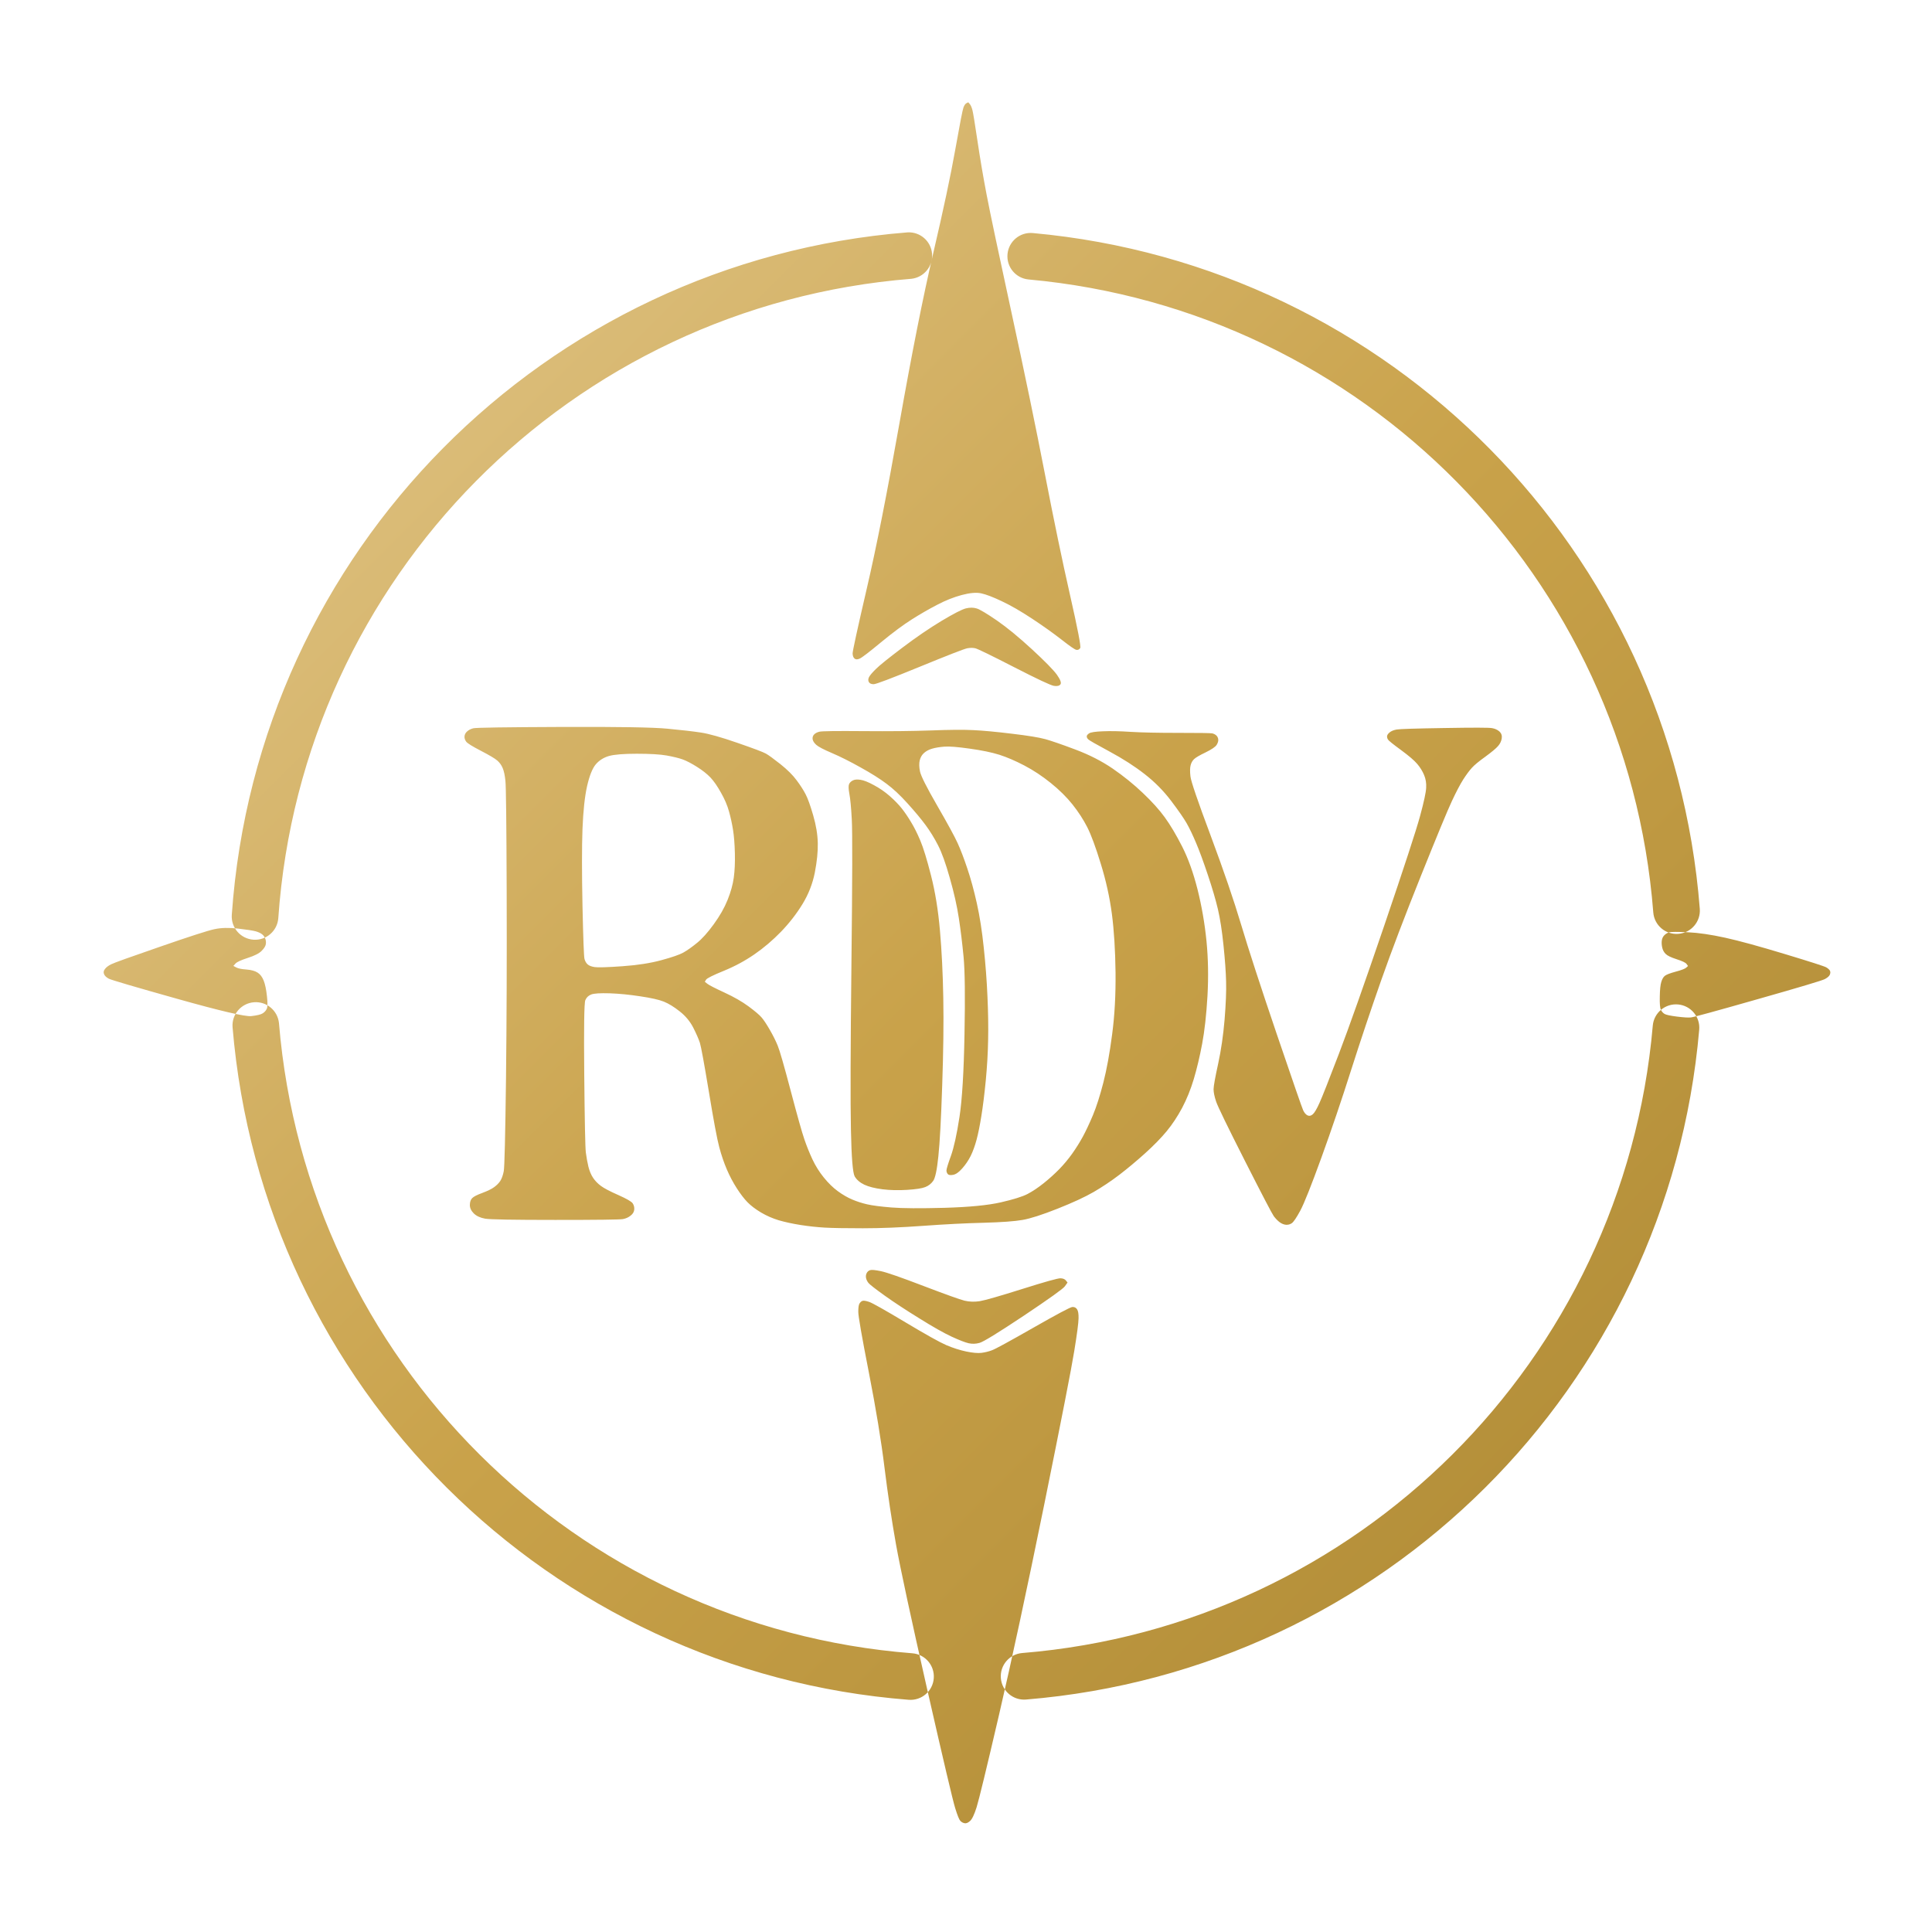
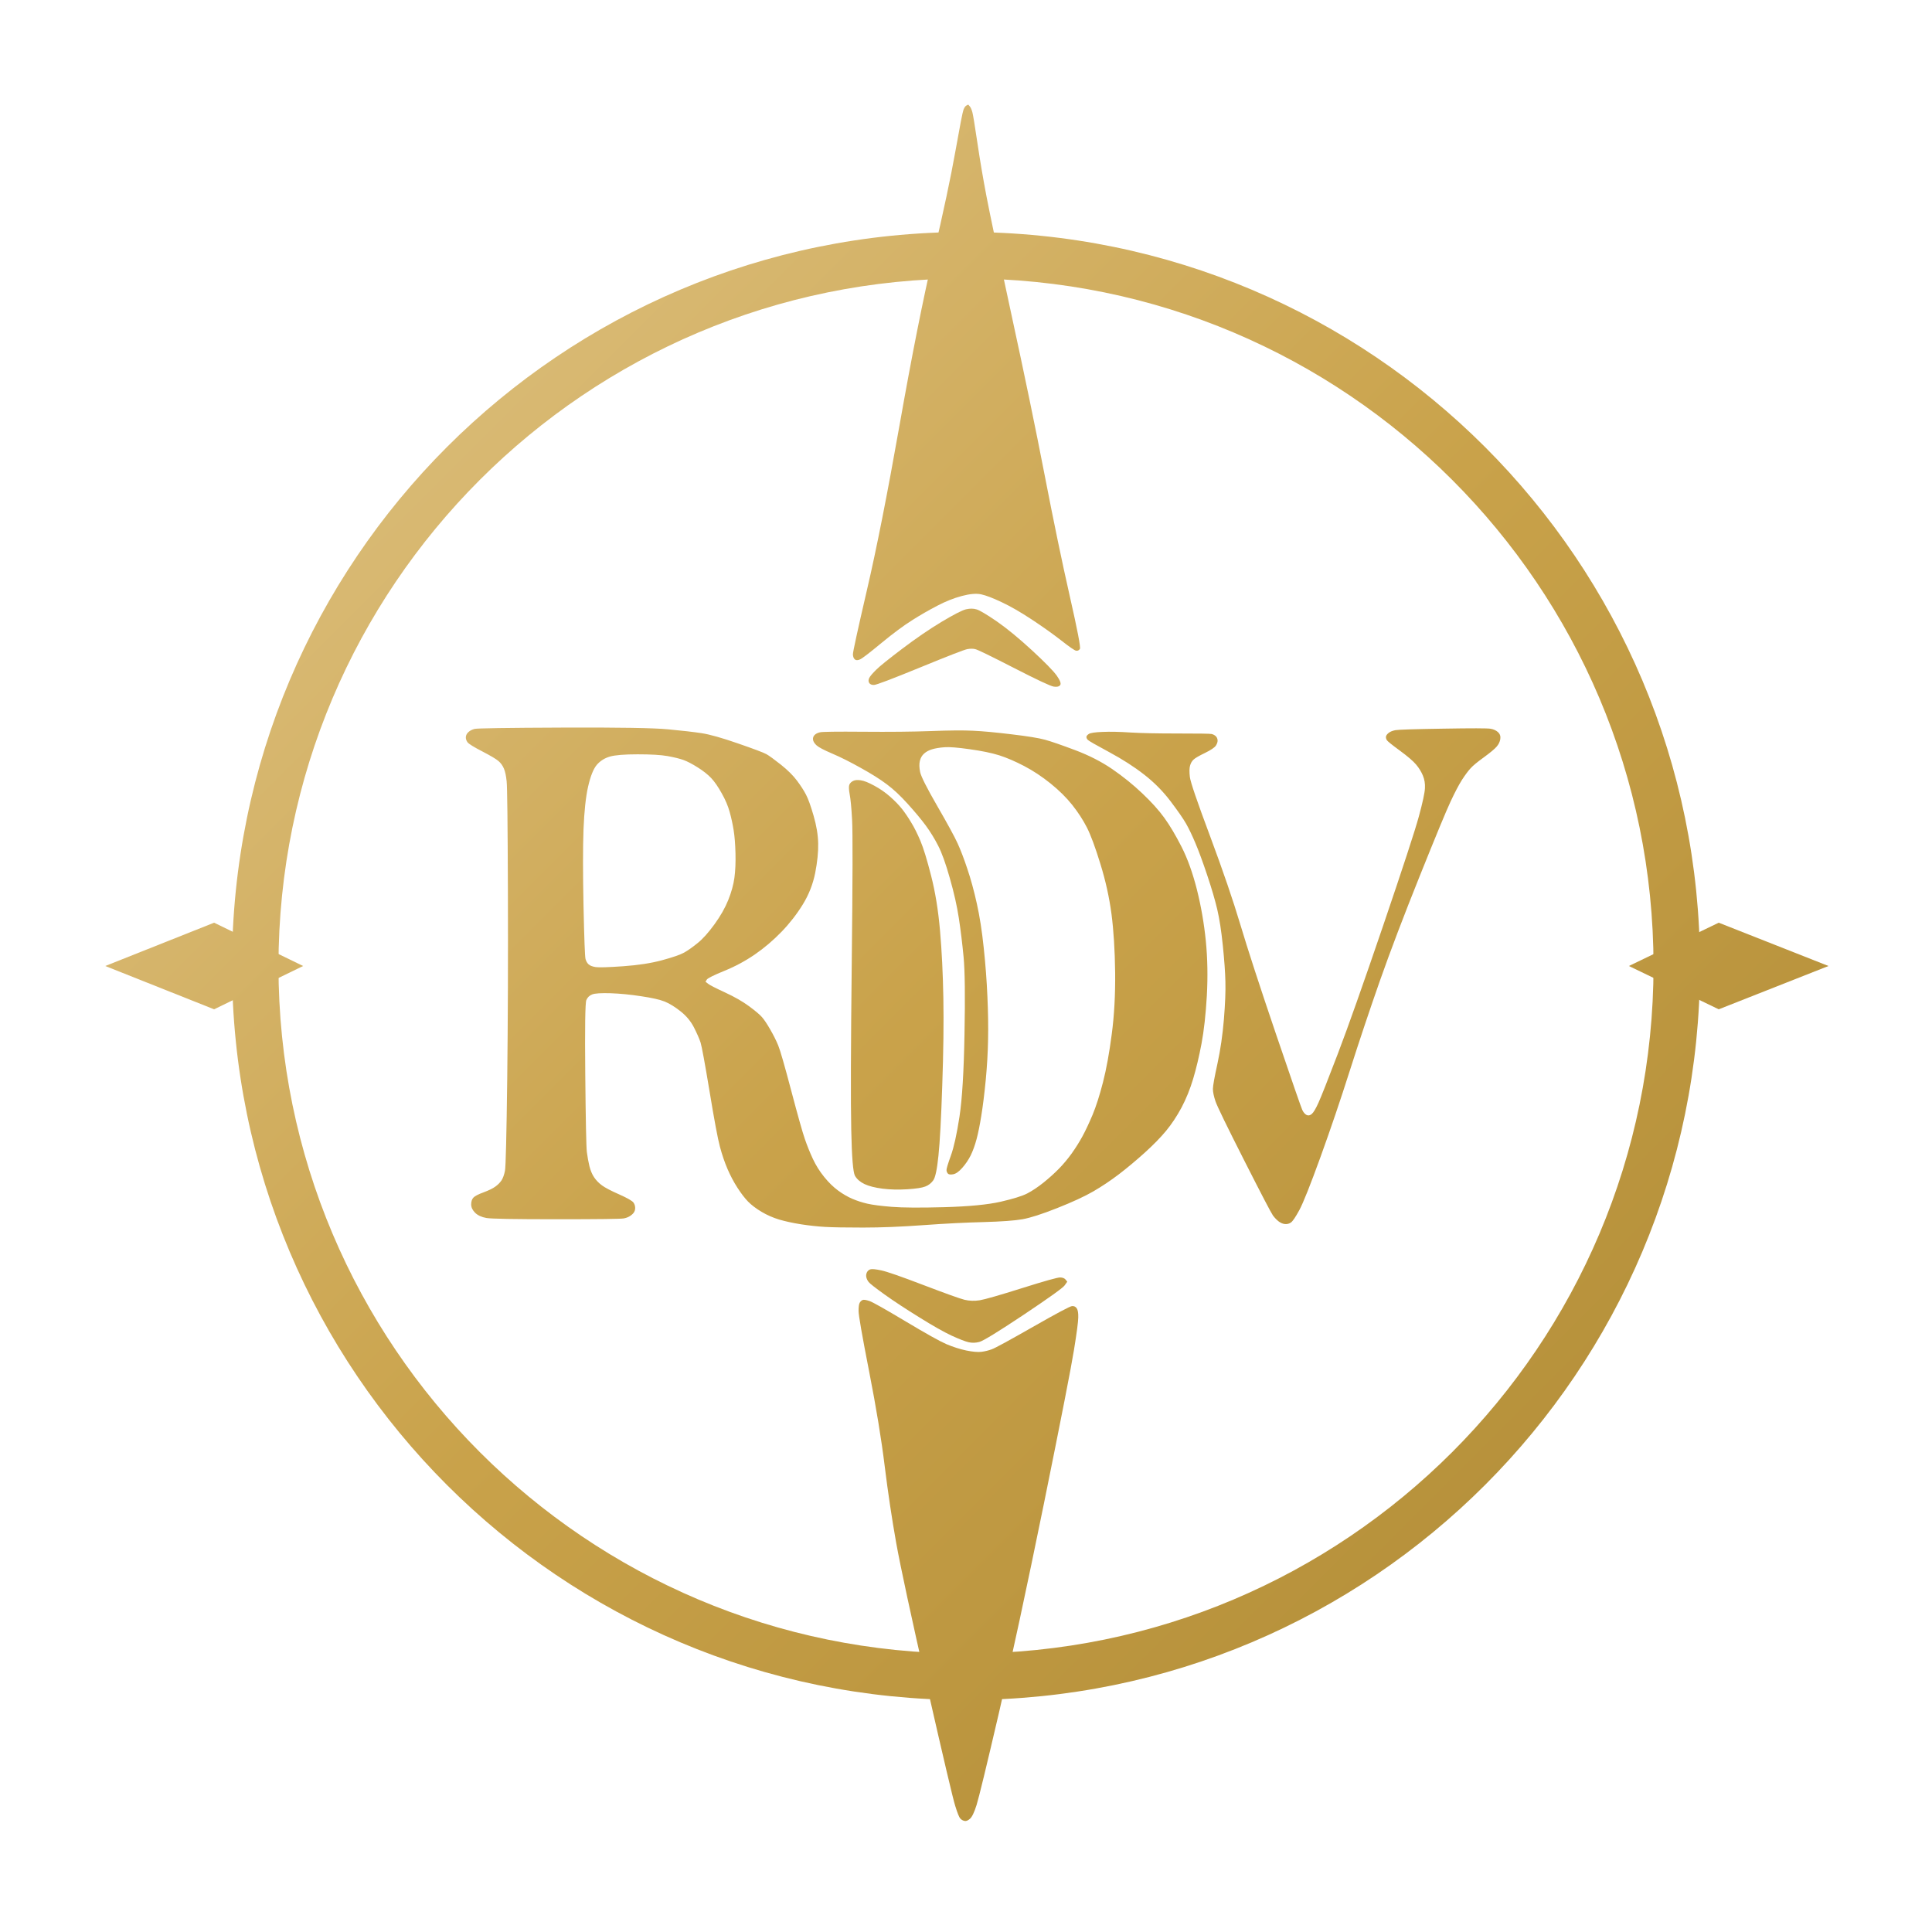
- <svg xmlns="http://www.w3.org/2000/svg" viewBox="7.28 2.23 231.38 231.38">
+ <svg xmlns="http://www.w3.org/2000/svg" viewBox="6.97 1.92 232.00 232.00">
  <defs>
-     <linearGradient id="g" x1="0" y1="0" x2="1" y2="1">
+     <linearGradient id="g" gradientUnits="userSpaceOnUse" x1="6.97" y1="1.92" x2="238.97" y2="233.92">
      <stop offset="0" stop-color="#e6cd96" />
      <stop offset="0.5" stop-color="#c9a24a" />
      <stop offset="1" stop-color="#a8842f" />
    </linearGradient>
  </defs>
-   <path fill="url(#g)" fill-rule="evenodd" d="M210.78 125.55A88.14 88.14 0 0 1 130.16 205.77A2.79 2.79 0 0 1 129.70 200.20A82.56 82.56 0 0 0 205.22 125.06A2.79 2.79 0 0 1 210.78 125.55Z M116.11 205.80A88.14 88.14 0 0 1 35.13 125.22A2.79 2.79 0 0 1 40.69 124.76A82.56 82.56 0 0 0 116.54 200.23A2.79 2.79 0 0 1 116.11 205.80Z M35.04 111.79A88.14 88.14 0 0 1 115.97 30.06A2.79 2.79 0 0 1 116.42 35.62A82.56 82.56 0 0 0 40.61 112.18A2.79 2.79 0 0 1 35.04 111.79Z M130.97 30.14A88.14 88.14 0 0 1 210.85 111.07A2.79 2.79 0 0 1 205.28 111.50A82.56 82.56 0 0 0 130.47 35.70A2.79 2.79 0 0 1 130.97 30.14Z M111.38 158.15Q110.75 157.94 110.55 158.03Q110.35 158.12 110.21 158.35Q110.07 158.58 110.07 159.33Q110.06 160.08 111.34 166.62Q112.62 173.17 113.21 178.00Q113.81 182.83 114.59 187.21Q115.38 191.58 118.32 204.54Q121.27 217.50 121.68 218.79Q122.08 220.08 122.29 220.30Q122.50 220.52 122.79 220.58Q123.08 220.65 123.45 220.32Q123.82 220.00 124.24 218.67Q124.66 217.33 126.93 207.58Q129.20 197.83 132.33 182.46Q135.45 167.08 135.94 164.00Q136.44 160.92 136.45 160.12Q136.47 159.33 136.27 159.03Q136.07 158.73 135.70 158.76Q135.33 158.79 131.00 161.26Q126.67 163.73 126.08 163.94Q125.50 164.16 124.83 164.25Q124.17 164.33 123.00 164.09Q121.83 163.84 120.62 163.33Q119.42 162.81 115.71 160.59Q112.00 158.37 111.38 158.15Z M111.06 154.73Q110.94 155.00 111.00 155.29Q111.06 155.58 111.28 155.87Q111.50 156.15 113.21 157.38Q114.92 158.60 117.38 160.12Q119.83 161.65 121.25 162.31Q122.67 162.96 123.29 163.10Q123.92 163.24 124.58 163.06Q125.25 162.89 129.88 159.81Q134.50 156.72 134.81 156.28L135.13 155.83L134.94 155.59Q134.75 155.34 134.29 155.32Q133.83 155.30 129.71 156.60Q125.58 157.90 124.62 158.06Q123.67 158.21 122.79 158.00Q121.92 157.78 117.88 156.24Q113.83 154.69 112.79 154.47Q111.75 154.25 111.47 154.35Q111.19 154.45 111.06 154.73Z M206.06 121.58Q206.03 122.83 206.19 123.16Q206.35 123.49 206.63 123.66Q206.92 123.83 208.12 123.98Q209.33 124.13 209.79 124.08Q210.25 124.04 217.79 121.89Q225.33 119.75 225.82 119.49Q226.31 119.23 226.43 118.95Q226.54 118.67 226.43 118.47Q226.31 118.27 225.99 118.08Q225.67 117.89 221.04 116.49Q216.42 115.09 213.88 114.53Q211.33 113.97 209.42 113.88Q207.50 113.79 207.17 113.89Q206.83 114.00 206.59 114.25Q206.35 114.50 206.30 114.88Q206.25 115.25 206.35 115.71Q206.45 116.17 206.77 116.48Q207.08 116.79 208.08 117.11Q209.08 117.43 209.26 117.67L209.44 117.92L209.22 118.12Q209.00 118.32 207.96 118.60Q206.92 118.88 206.65 119.11Q206.39 119.33 206.24 119.83Q206.08 120.33 206.06 121.58Z M39.22 123.07Q39.39 122.75 39.25 121.54Q39.12 120.33 38.86 119.67Q38.60 119.01 38.13 118.71Q37.67 118.41 36.79 118.34Q35.92 118.28 35.57 118.09L35.23 117.91L35.49 117.62Q35.75 117.34 36.96 116.95Q38.17 116.56 38.61 116.11Q39.05 115.67 39.11 115.33Q39.17 115.00 39.06 114.67Q38.94 114.34 38.68 114.13Q38.42 113.92 37.92 113.77Q37.42 113.63 35.79 113.44Q34.17 113.25 32.96 113.51Q31.75 113.77 26.42 115.62Q21.08 117.46 20.58 117.72Q20.08 117.97 19.85 118.28Q19.61 118.58 19.74 118.89Q19.86 119.20 20.31 119.44Q20.75 119.67 28.54 121.86Q36.33 124.05 37.38 123.92Q38.42 123.80 38.74 123.59Q39.06 123.39 39.22 123.07Z M110.33 95.62Q109.75 95.53 109.43 95.69Q109.10 95.85 108.97 96.13Q108.84 96.42 109.00 97.29Q109.17 98.17 109.29 100.33Q109.42 102.50 109.25 117.58Q109.08 132.67 109.19 137.58Q109.29 142.50 109.64 143.12Q110.00 143.73 110.79 144.11Q111.58 144.48 112.96 144.66Q114.33 144.83 115.92 144.73Q117.50 144.63 118.08 144.40Q118.66 144.18 119.03 143.67Q119.41 143.17 119.66 140.71Q119.92 138.25 120.12 132.21Q120.33 126.17 120.25 121.75Q120.17 117.33 119.85 113.67Q119.53 110.00 118.78 107.08Q118.04 104.17 117.49 102.88Q116.94 101.58 116.38 100.67Q115.83 99.75 115.27 99.04Q114.70 98.33 113.85 97.58Q113.00 96.83 111.96 96.27Q110.92 95.70 110.33 95.62Z M186.86 89.84Q186.50 89.52 185.96 89.43Q185.42 89.33 180.25 89.42Q175.08 89.50 174.54 89.60Q174.00 89.70 173.71 89.94Q173.43 90.17 173.40 90.38Q173.38 90.58 173.50 90.79Q173.61 90.99 175.06 92.05Q176.50 93.11 177.01 93.72Q177.53 94.33 177.83 95.04Q178.13 95.75 178.08 96.58Q178.04 97.42 177.35 99.96Q176.66 102.50 173.06 113.08Q169.45 123.67 167.62 128.46Q165.79 133.25 165.30 134.33Q164.81 135.42 164.49 135.69Q164.17 135.96 163.87 135.81Q163.56 135.65 163.35 135.20Q163.14 134.75 160.19 126.08Q157.25 117.42 155.93 113.00Q154.61 108.58 152.28 102.33Q149.94 96.08 149.85 95.21Q149.75 94.33 149.87 93.88Q149.99 93.42 150.29 93.14Q150.58 92.86 151.66 92.34Q152.74 91.81 152.98 91.45Q153.21 91.08 153.18 90.79Q153.15 90.50 152.95 90.31Q152.75 90.13 152.46 90.06Q152.17 90.00 148.42 90.00Q144.67 90.00 142.71 89.88Q140.75 89.75 139.38 89.81Q138.00 89.86 137.71 90.06Q137.43 90.25 137.43 90.42Q137.43 90.58 137.59 90.76Q137.75 90.94 140.17 92.24Q142.58 93.54 144.37 94.94Q146.16 96.33 147.52 98.12Q148.88 99.92 149.40 100.83Q149.92 101.75 150.52 103.17Q151.12 104.58 151.93 107.00Q152.74 109.42 153.14 111.12Q153.54 112.83 153.81 115.46Q154.08 118.08 154.12 119.79Q154.17 121.50 153.94 124.33Q153.70 127.17 153.17 129.62Q152.63 132.08 152.62 132.67Q152.62 133.25 152.93 134.17Q153.24 135.08 156.37 141.25Q159.50 147.42 159.83 147.88Q160.17 148.33 160.54 148.61Q160.92 148.88 161.29 148.91Q161.67 148.94 161.99 148.72Q162.31 148.50 163.01 147.21Q163.70 145.92 165.53 140.88Q167.36 135.83 169.08 130.42Q170.81 125.00 172.68 119.67Q174.56 114.33 177.47 107.08Q180.38 99.83 181.16 98.17Q181.94 96.50 182.52 95.58Q183.11 94.67 183.56 94.18Q184.00 93.69 185.17 92.85Q186.33 92.00 186.69 91.58Q187.05 91.17 187.13 90.67Q187.21 90.17 186.86 89.84Z M63.22 89.83Q62.94 90.08 62.91 90.42Q62.89 90.75 63.11 91.05Q63.33 91.35 64.88 92.15Q66.42 92.95 66.83 93.31Q67.25 93.67 67.48 94.21Q67.71 94.75 67.81 95.75Q67.92 96.75 67.96 108.92Q68.00 121.08 67.88 131.42Q67.75 141.75 67.61 142.50Q67.46 143.25 67.19 143.67Q66.91 144.08 66.45 144.41Q66.00 144.74 65.04 145.10Q64.08 145.45 63.82 145.73Q63.56 146.00 63.55 146.54Q63.55 147.08 64.02 147.55Q64.50 148.02 65.38 148.18Q66.25 148.33 73.79 148.33Q81.33 148.33 81.88 148.23Q82.42 148.13 82.81 147.81Q83.21 147.50 83.24 147.08Q83.27 146.67 83.05 146.34Q82.83 146.02 81.33 145.35Q79.83 144.69 79.25 144.26Q78.67 143.83 78.31 143.29Q77.95 142.75 77.75 141.96Q77.56 141.17 77.44 140.25Q77.33 139.33 77.25 130.92Q77.17 122.50 77.38 122.01Q77.59 121.52 78.09 121.33Q78.58 121.14 80.29 121.19Q82.00 121.25 83.96 121.55Q85.92 121.84 86.79 122.19Q87.67 122.55 88.69 123.36Q89.72 124.17 90.30 125.29Q90.87 126.42 91.10 127.12Q91.32 127.83 92.18 133.00Q93.03 138.17 93.42 139.62Q93.81 141.08 94.33 142.29Q94.85 143.50 95.52 144.54Q96.19 145.58 96.80 146.21Q97.42 146.84 98.42 147.44Q99.42 148.03 100.54 148.37Q101.67 148.70 103.17 148.94Q104.67 149.17 106.04 149.25Q107.42 149.33 110.62 149.33Q113.83 149.33 117.83 149.04Q121.83 148.75 125.08 148.67Q128.33 148.58 129.75 148.33Q131.17 148.08 133.92 146.99Q136.67 145.90 138.25 144.99Q139.83 144.07 141.33 142.93Q142.83 141.78 144.42 140.35Q146.00 138.92 147.00 137.71Q148.00 136.50 148.85 134.92Q149.69 133.33 150.25 131.46Q150.81 129.58 151.25 127.25Q151.69 124.92 151.89 121.50Q152.08 118.08 151.77 114.92Q151.45 111.75 150.70 108.75Q149.94 105.75 148.86 103.62Q147.78 101.50 146.78 100.12Q145.79 98.75 144.14 97.19Q142.50 95.63 140.54 94.28Q138.58 92.94 136.08 92.00Q133.58 91.06 132.46 90.75Q131.33 90.44 128.46 90.10Q125.58 89.75 123.83 89.67Q122.08 89.58 118.75 89.71Q115.42 89.83 110.62 89.79Q105.83 89.75 105.42 89.86Q105.00 89.96 104.78 90.19Q104.56 90.42 104.60 90.75Q104.65 91.08 105.03 91.43Q105.42 91.78 106.92 92.42Q108.42 93.06 110.33 94.13Q112.25 95.19 113.46 96.10Q114.67 97.00 115.98 98.46Q117.30 99.92 118.13 101.04Q118.96 102.17 119.62 103.46Q120.29 104.75 121.03 107.38Q121.78 110.00 122.11 112.17Q122.44 114.33 122.68 116.83Q122.92 119.33 122.79 126.08Q122.67 132.83 122.19 136.00Q121.70 139.17 121.16 140.67Q120.62 142.17 120.63 142.42Q120.64 142.67 120.79 142.84Q120.94 143.02 121.43 142.93Q121.92 142.84 122.51 142.17Q123.11 141.50 123.53 140.67Q123.94 139.83 124.24 138.71Q124.54 137.58 124.81 135.88Q125.09 134.17 125.34 131.62Q125.58 129.08 125.62 126.75Q125.67 124.42 125.54 121.58Q125.42 118.75 125.10 115.75Q124.79 112.75 124.27 110.42Q123.75 108.08 123.13 106.25Q122.52 104.42 121.97 103.21Q121.42 102.00 119.52 98.71Q117.62 95.42 117.46 94.62Q117.30 93.83 117.43 93.29Q117.56 92.75 117.94 92.41Q118.33 92.06 118.92 91.89Q119.50 91.72 120.38 91.65Q121.25 91.58 123.42 91.89Q125.58 92.19 126.96 92.62Q128.33 93.06 129.96 93.91Q131.58 94.76 133.12 96.00Q134.67 97.25 135.73 98.58Q136.79 99.92 137.49 101.29Q138.19 102.67 139.11 105.67Q140.04 108.67 140.44 111.67Q140.83 114.67 140.88 118.71Q140.92 122.75 140.47 126.12Q140.03 129.50 139.42 131.88Q138.81 134.25 138.17 135.79Q137.52 137.33 136.95 138.38Q136.38 139.42 135.67 140.42Q134.95 141.42 134.14 142.25Q133.33 143.08 132.29 143.92Q131.25 144.75 130.33 145.23Q129.42 145.70 127.12 146.23Q124.83 146.75 120.42 146.88Q116.00 147.00 114.04 146.84Q112.08 146.68 111.12 146.46Q110.17 146.24 109.33 145.88Q108.50 145.53 107.62 144.89Q106.75 144.25 105.94 143.25Q105.13 142.25 104.58 141.08Q104.04 139.92 103.61 138.67Q103.18 137.42 101.98 132.88Q100.78 128.33 100.42 127.46Q100.06 126.58 99.46 125.54Q98.86 124.50 98.47 124.06Q98.08 123.61 96.92 122.75Q95.75 121.89 94.04 121.10Q92.33 120.31 92.01 120.06L91.69 119.81L91.84 119.56Q92.00 119.30 93.96 118.50Q95.92 117.70 97.62 116.53Q99.33 115.35 100.83 113.80Q102.32 112.25 103.39 110.50Q104.46 108.75 104.86 106.75Q105.25 104.75 105.22 103.21Q105.19 101.67 104.67 99.88Q104.15 98.08 103.75 97.33Q103.36 96.58 102.68 95.67Q102.00 94.75 100.75 93.75Q99.50 92.76 99.00 92.48Q98.50 92.20 95.58 91.19Q92.67 90.18 91.21 89.96Q89.75 89.74 87.21 89.50Q84.67 89.25 74.54 89.29Q64.42 89.33 63.96 89.45Q63.50 89.57 63.22 89.83Z M89.04 93.18Q89.75 93.44 90.75 94.07Q91.75 94.70 92.37 95.35Q92.98 96.00 93.63 97.17Q94.29 98.33 94.59 99.42Q94.89 100.50 95.07 101.62Q95.25 102.75 95.29 104.42Q95.33 106.08 95.16 107.33Q94.99 108.58 94.42 110.00Q93.85 111.42 92.76 112.92Q91.67 114.42 90.75 115.16Q89.83 115.91 89.12 116.31Q88.42 116.70 86.46 117.23Q84.50 117.76 81.79 117.95Q79.08 118.14 78.50 118.05Q77.92 117.96 77.66 117.73Q77.40 117.50 77.28 117.08Q77.17 116.67 77.04 110.71Q76.92 104.75 77.04 101.50Q77.17 98.25 77.59 96.38Q78.02 94.50 78.63 93.77Q79.25 93.05 80.21 92.77Q81.17 92.50 83.54 92.50Q85.92 92.50 87.12 92.71Q88.33 92.93 89.04 93.18Z M134.28 84.19Q134.48 83.92 133.86 83.04Q133.23 82.17 130.87 79.99Q128.50 77.81 126.67 76.54Q124.83 75.28 124.25 75.10Q123.67 74.92 122.96 75.09Q122.25 75.27 120.04 76.59Q117.83 77.92 115.33 79.81Q112.83 81.70 112.18 82.35Q111.52 83.00 111.35 83.33Q111.19 83.67 111.34 83.92Q111.50 84.18 111.92 84.17Q112.33 84.17 117.46 82.07Q122.58 79.97 123.12 79.87Q123.67 79.77 124.08 79.87Q124.50 79.96 128.71 82.12Q132.92 84.28 133.50 84.37Q134.08 84.46 134.28 84.19Z M123.43 14.70L123.24 14.48L123.04 14.58Q122.83 14.68 122.67 15.09Q122.51 15.50 121.69 20.12Q120.87 24.75 119.04 32.58Q117.21 40.42 115.00 52.92Q112.79 65.42 111.08 72.75Q109.38 80.08 109.39 80.50Q109.41 80.92 109.62 81.10Q109.83 81.29 110.25 81.10Q110.67 80.91 112.83 79.12Q115.00 77.34 116.50 76.40Q118.00 75.45 119.50 74.67Q121.00 73.88 122.46 73.49Q123.92 73.10 124.79 73.29Q125.67 73.48 127.25 74.23Q128.83 74.97 130.88 76.32Q132.92 77.67 134.42 78.84Q135.92 80.02 136.20 80.06Q136.48 80.10 136.65 79.84Q136.81 79.58 135.43 73.50Q134.05 67.42 132.42 59.00Q130.79 50.58 128.42 39.67Q126.05 28.75 125.43 25.50Q124.81 22.25 124.34 19.08Q123.87 15.92 123.74 15.42Q123.61 14.92 123.43 14.70Z" />
+   <g fill="url(#g)">
+     <path fill-rule="evenodd" d="M211.11 117.92A88.14 88.14 0 1 0 34.83 117.92A88.14 88.14 0 1 0 211.11 117.92ZM205.53 117.92A82.56 82.56 0 1 0 40.41 117.92A82.56 82.56 0 1 0 205.53 117.92Z" />
+     <path fill-rule="evenodd" d="M111.38 158.15Q110.75 157.94 110.55 158.03Q110.35 158.12 110.21 158.35Q110.07 158.58 110.07 159.33Q110.06 160.08 111.34 166.62Q112.62 173.17 113.21 178.00Q113.81 182.83 114.59 187.21Q115.38 191.58 118.32 204.54Q121.27 217.50 121.68 218.79Q122.08 220.08 122.29 220.30Q122.50 220.52 122.79 220.58Q123.08 220.65 123.45 220.32Q123.82 220.00 124.24 218.67Q124.66 217.33 126.93 207.58Q129.20 197.83 132.33 182.46Q135.45 167.08 135.94 164.00Q136.44 160.92 136.45 160.12Q136.47 159.33 136.27 159.03Q136.07 158.73 135.70 158.76Q135.33 158.79 131.00 161.26Q126.67 163.73 126.08 163.94Q125.50 164.16 124.83 164.25Q124.17 164.33 123.00 164.09Q121.83 163.84 120.62 163.33Q119.42 162.81 115.71 160.59Q112.00 158.37 111.38 158.15Z" />
+     <path fill-rule="evenodd" d="M111.06 154.73Q110.94 155.00 111.00 155.29Q111.06 155.58 111.28 155.87Q111.50 156.15 113.21 157.38Q114.92 158.60 117.38 160.12Q119.83 161.65 121.25 162.31Q122.67 162.96 123.29 163.10Q123.92 163.24 124.58 163.06Q125.25 162.89 129.88 159.81Q134.50 156.72 134.81 156.28L135.13 155.83L134.94 155.59Q134.75 155.34 134.29 155.32Q133.83 155.30 129.71 156.60Q125.58 157.90 124.62 158.06Q123.67 158.21 122.79 158.00Q121.92 157.78 117.88 156.24Q113.83 154.69 112.79 154.47Q111.75 154.25 111.47 154.35Q111.19 154.45 111.06 154.73Z" />
+     <path fill-rule="evenodd" d="M134.28 84.19Q134.48 83.92 133.86 83.04Q133.23 82.17 130.87 79.99Q128.50 77.81 126.67 76.54Q124.83 75.28 124.25 75.10Q123.67 74.92 122.96 75.09Q122.25 75.27 120.04 76.59Q117.83 77.92 115.33 79.81Q112.83 81.70 112.18 82.35Q111.52 83.00 111.35 83.33Q111.19 83.67 111.34 83.92Q111.50 84.18 111.92 84.17Q112.33 84.17 117.46 82.07Q122.58 79.97 123.12 79.87Q123.67 79.77 124.08 79.87Q124.50 79.96 128.71 82.12Q132.92 84.28 133.50 84.37Q134.08 84.46 134.28 84.19Z" />
+     <path fill-rule="evenodd" d="M123.43 14.70L123.24 14.48L123.04 14.58Q122.83 14.68 122.67 15.09Q122.51 15.50 121.69 20.12Q120.87 24.75 119.04 32.58Q117.21 40.42 115.00 52.92Q112.79 65.42 111.08 72.75Q109.38 80.08 109.39 80.50Q109.41 80.92 109.62 81.10Q109.83 81.29 110.25 81.10Q110.67 80.91 112.83 79.12Q115.00 77.34 116.50 76.40Q118.00 75.45 119.50 74.67Q121.00 73.88 122.46 73.49Q123.92 73.10 124.79 73.29Q125.67 73.48 127.25 74.23Q128.83 74.97 130.88 76.32Q132.92 77.67 134.42 78.84Q135.92 80.02 136.20 80.06Q136.48 80.10 136.65 79.84Q136.81 79.58 135.43 73.50Q134.05 67.42 132.42 59.00Q130.79 50.58 128.42 39.67Q126.05 28.75 125.43 25.50Q124.81 22.25 124.34 19.08Q123.87 15.92 123.74 15.42Q123.61 14.92 123.43 14.70Z" />
+     <path fill-rule="evenodd" d="M226.54 117.92L213.36 112.72L202.57 117.92L213.36 123.12Z" />
+     <path fill-rule="evenodd" d="M19.61 117.92L32.68 112.72L43.37 117.92L32.68 123.12Z" />
+     <path fill-rule="evenodd" d="M110.33 95.62Q109.75 95.53 109.43 95.69Q109.10 95.85 108.97 96.13Q108.84 96.42 109.00 97.29Q109.17 98.17 109.29 100.33Q109.42 102.50 109.25 117.58Q109.08 132.67 109.19 137.58Q109.29 142.50 109.64 143.12Q110.00 143.73 110.79 144.11Q111.58 144.48 112.96 144.66Q114.33 144.83 115.92 144.73Q117.50 144.63 118.08 144.40Q118.66 144.18 119.03 143.67Q119.41 143.17 119.66 140.71Q119.92 138.25 120.12 132.21Q120.33 126.17 120.25 121.75Q120.17 117.33 119.85 113.67Q119.53 110.00 118.78 107.08Q118.04 104.17 117.49 102.88Q116.94 101.58 116.38 100.67Q115.83 99.75 115.27 99.04Q114.70 98.33 113.85 97.58Q113.00 96.83 111.96 96.27Q110.92 95.70 110.33 95.62Z M186.86 89.84Q186.50 89.52 185.96 89.43Q185.42 89.33 180.25 89.42Q175.08 89.50 174.54 89.60Q174.00 89.70 173.71 89.94Q173.43 90.17 173.40 90.38Q173.38 90.58 173.50 90.79Q173.61 90.99 175.06 92.05Q176.50 93.11 177.01 93.72Q177.53 94.33 177.83 95.04Q178.13 95.75 178.08 96.58Q178.04 97.42 177.35 99.96Q176.66 102.50 173.06 113.08Q169.45 123.67 167.62 128.46Q165.79 133.25 165.30 134.33Q164.81 135.42 164.49 135.69Q164.17 135.96 163.87 135.81Q163.56 135.65 163.35 135.20Q163.14 134.75 160.19 126.08Q157.25 117.42 155.93 113.00Q154.61 108.58 152.28 102.33Q149.94 96.08 149.85 95.21Q149.75 94.33 149.87 93.88Q149.99 93.42 150.29 93.14Q150.58 92.86 151.66 92.34Q152.74 91.81 152.98 91.45Q153.21 91.08 153.18 90.79Q153.15 90.50 152.95 90.31Q152.75 90.13 152.46 90.06Q152.17 90.00 148.42 90.00Q144.67 90.00 142.71 89.88Q140.75 89.75 139.38 89.81Q138.00 89.86 137.71 90.06Q137.43 90.25 137.43 90.42Q137.43 90.58 137.59 90.76Q137.75 90.94 140.17 92.24Q142.58 93.54 144.37 94.94Q146.16 96.33 147.52 98.12Q148.88 99.92 149.40 100.83Q149.92 101.75 150.52 103.17Q151.12 104.58 151.93 107.00Q152.74 109.42 153.14 111.12Q153.54 112.83 153.81 115.46Q154.08 118.08 154.12 119.79Q154.17 121.50 153.94 124.33Q153.70 127.17 153.17 129.62Q152.63 132.08 152.62 132.67Q152.62 133.25 152.93 134.17Q153.24 135.08 156.37 141.25Q159.50 147.42 159.83 147.88Q160.17 148.33 160.54 148.61Q160.92 148.88 161.29 148.91Q161.67 148.94 161.99 148.72Q162.31 148.50 163.01 147.21Q163.70 145.92 165.53 140.88Q167.36 135.83 169.08 130.42Q170.81 125.00 172.68 119.67Q174.56 114.33 177.47 107.08Q180.38 99.83 181.16 98.17Q181.94 96.50 182.52 95.58Q183.11 94.67 183.56 94.18Q184.00 93.69 185.17 92.85Q186.33 92.00 186.69 91.58Q187.05 91.17 187.13 90.67Q187.21 90.17 186.86 89.84Z M63.22 89.83Q62.94 90.08 62.91 90.42Q62.89 90.75 63.11 91.05Q63.33 91.35 64.88 92.15Q66.42 92.95 66.83 93.31Q67.25 93.67 67.48 94.21Q67.71 94.75 67.81 95.75Q67.92 96.75 67.96 108.92Q68.00 121.08 67.88 131.42Q67.75 141.75 67.61 142.50Q67.46 143.25 67.19 143.67Q66.91 144.08 66.45 144.41Q66.00 144.74 65.04 145.10Q64.08 145.45 63.82 145.73Q63.56 146.00 63.55 146.54Q63.55 147.08 64.02 147.55Q64.50 148.02 65.38 148.18Q66.25 148.33 73.79 148.33Q81.33 148.33 81.88 148.23Q82.42 148.13 82.81 147.81Q83.21 147.50 83.24 147.08Q83.27 146.67 83.05 146.34Q82.83 146.02 81.33 145.35Q79.83 144.69 79.25 144.26Q78.67 143.83 78.31 143.29Q77.95 142.75 77.75 141.96Q77.56 141.17 77.44 140.25Q77.33 139.33 77.25 130.92Q77.17 122.50 77.38 122.01Q77.59 121.52 78.09 121.33Q78.58 121.14 80.29 121.19Q82.00 121.25 83.96 121.55Q85.92 121.84 86.79 122.19Q87.67 122.55 88.69 123.36Q89.72 124.17 90.30 125.29Q90.87 126.42 91.10 127.12Q91.32 127.83 92.18 133.00Q93.03 138.17 93.42 139.62Q93.81 141.08 94.33 142.29Q94.85 143.50 95.52 144.54Q96.19 145.58 96.80 146.21Q97.42 146.84 98.42 147.44Q99.42 148.03 100.54 148.37Q101.67 148.70 103.17 148.94Q104.67 149.17 106.04 149.25Q107.42 149.33 110.62 149.33Q113.83 149.33 117.83 149.04Q121.83 148.75 125.08 148.67Q128.33 148.58 129.75 148.33Q131.17 148.08 133.92 146.99Q136.67 145.90 138.25 144.99Q139.83 144.07 141.33 142.93Q142.83 141.78 144.42 140.35Q146.00 138.92 147.00 137.71Q148.00 136.50 148.85 134.92Q149.69 133.33 150.25 131.46Q150.81 129.58 151.25 127.25Q151.69 124.92 151.89 121.50Q152.08 118.08 151.77 114.92Q151.45 111.75 150.70 108.75Q149.94 105.75 148.86 103.62Q147.78 101.50 146.78 100.12Q145.79 98.75 144.14 97.19Q142.50 95.63 140.54 94.28Q138.58 92.94 136.08 92.00Q133.58 91.06 132.46 90.75Q131.33 90.44 128.46 90.10Q125.58 89.75 123.83 89.67Q122.08 89.58 118.75 89.71Q115.42 89.83 110.62 89.79Q105.83 89.75 105.42 89.86Q105.00 89.96 104.78 90.19Q104.56 90.42 104.60 90.75Q104.65 91.08 105.03 91.43Q105.42 91.78 106.92 92.42Q108.42 93.06 110.33 94.13Q112.25 95.19 113.46 96.10Q114.67 97.00 115.98 98.46Q117.30 99.92 118.13 101.04Q118.96 102.17 119.62 103.46Q120.29 104.75 121.03 107.38Q121.78 110.00 122.11 112.17Q122.44 114.33 122.68 116.83Q122.92 119.33 122.79 126.08Q122.67 132.83 122.19 136.00Q121.70 139.17 121.16 140.67Q120.62 142.17 120.63 142.42Q120.64 142.67 120.79 142.84Q120.94 143.02 121.43 142.93Q121.92 142.84 122.51 142.17Q123.11 141.50 123.53 140.67Q123.94 139.83 124.24 138.71Q124.54 137.58 124.81 135.88Q125.09 134.17 125.34 131.62Q125.58 129.08 125.62 126.75Q125.67 124.42 125.54 121.58Q125.42 118.75 125.10 115.75Q124.79 112.75 124.27 110.42Q123.75 108.08 123.13 106.25Q122.52 104.42 121.97 103.21Q121.42 102.00 119.52 98.71Q117.62 95.42 117.46 94.62Q117.30 93.83 117.43 93.29Q117.56 92.75 117.94 92.41Q118.33 92.06 118.92 91.89Q119.50 91.72 120.38 91.65Q121.25 91.58 123.42 91.89Q125.58 92.19 126.96 92.62Q128.33 93.06 129.96 93.91Q131.58 94.76 133.12 96.00Q134.67 97.25 135.73 98.58Q136.79 99.92 137.49 101.29Q138.19 102.67 139.11 105.67Q140.04 108.67 140.44 111.67Q140.83 114.67 140.88 118.71Q140.92 122.75 140.47 126.12Q140.03 129.50 139.42 131.88Q138.81 134.25 138.17 135.79Q137.52 137.33 136.95 138.38Q136.38 139.42 135.67 140.42Q134.95 141.42 134.14 142.25Q133.33 143.08 132.29 143.92Q131.25 144.75 130.33 145.23Q129.42 145.70 127.12 146.23Q124.83 146.75 120.42 146.88Q116.00 147.00 114.04 146.84Q112.08 146.68 111.12 146.46Q110.17 146.24 109.33 145.88Q108.50 145.53 107.62 144.89Q106.75 144.25 105.94 143.25Q105.13 142.25 104.58 141.08Q104.04 139.92 103.61 138.67Q103.18 137.42 101.98 132.88Q100.78 128.33 100.42 127.46Q100.06 126.58 99.46 125.54Q98.86 124.50 98.47 124.06Q98.08 123.61 96.92 122.75Q95.75 121.89 94.04 121.10Q92.33 120.31 92.01 120.06L91.69 119.81L91.84 119.56Q92.00 119.30 93.96 118.50Q95.92 117.70 97.62 116.53Q99.33 115.35 100.83 113.80Q102.32 112.25 103.39 110.50Q104.46 108.75 104.86 106.75Q105.25 104.75 105.22 103.21Q105.19 101.67 104.67 99.88Q104.15 98.08 103.75 97.33Q103.36 96.58 102.68 95.67Q102.00 94.75 100.75 93.75Q99.50 92.76 99.00 92.48Q98.50 92.20 95.58 91.19Q92.67 90.18 91.21 89.96Q89.75 89.74 87.21 89.50Q84.67 89.25 74.54 89.29Q64.42 89.33 63.96 89.45Q63.50 89.57 63.22 89.83Z M89.04 93.18Q89.75 93.44 90.75 94.07Q91.75 94.70 92.37 95.35Q92.98 96.00 93.63 97.17Q94.29 98.33 94.59 99.42Q94.89 100.50 95.07 101.62Q95.25 102.75 95.29 104.42Q95.33 106.08 95.16 107.33Q94.99 108.58 94.42 110.00Q93.85 111.42 92.76 112.92Q91.67 114.42 90.75 115.16Q89.83 115.91 89.12 116.31Q88.42 116.70 86.46 117.23Q84.50 117.76 81.79 117.95Q79.08 118.14 78.50 118.05Q77.92 117.96 77.66 117.73Q77.40 117.50 77.28 117.08Q77.17 116.67 77.04 110.71Q76.92 104.75 77.04 101.50Q77.17 98.25 77.59 96.38Q78.02 94.50 78.63 93.77Q79.25 93.05 80.21 92.77Q81.17 92.50 83.54 92.50Q85.92 92.50 87.12 92.71Q88.33 92.93 89.04 93.18Z" />
+   </g>
</svg>
